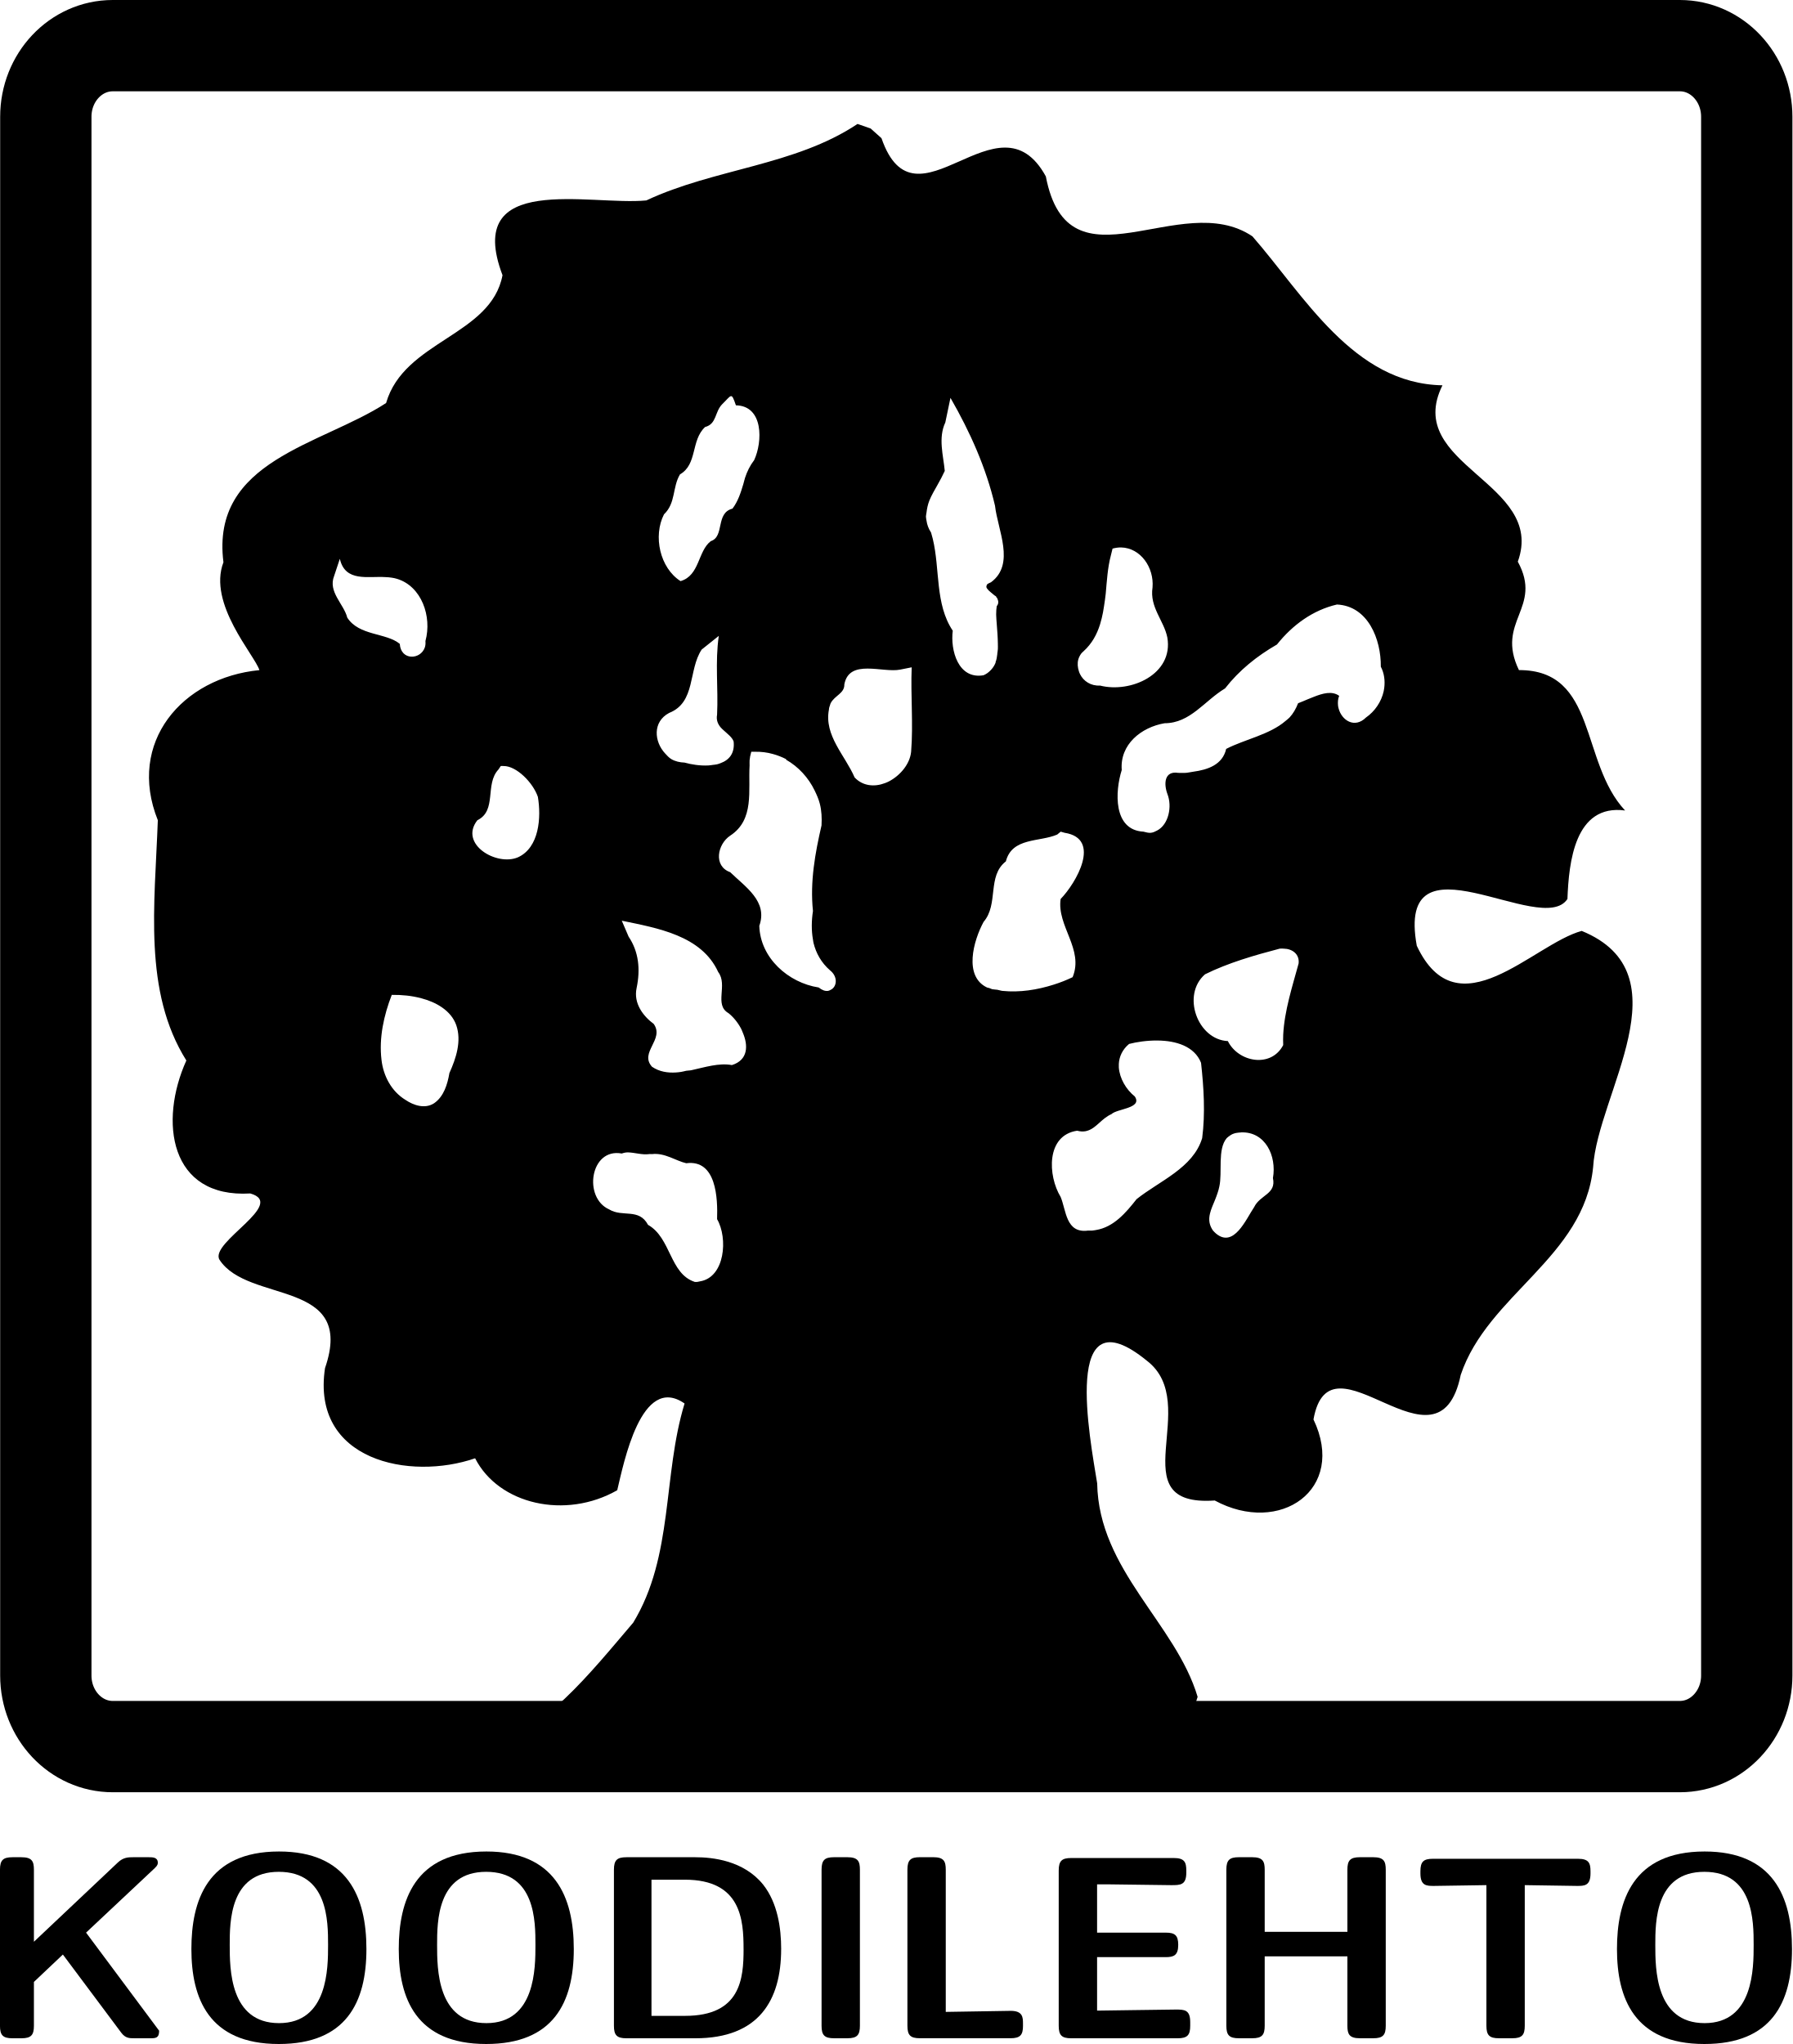
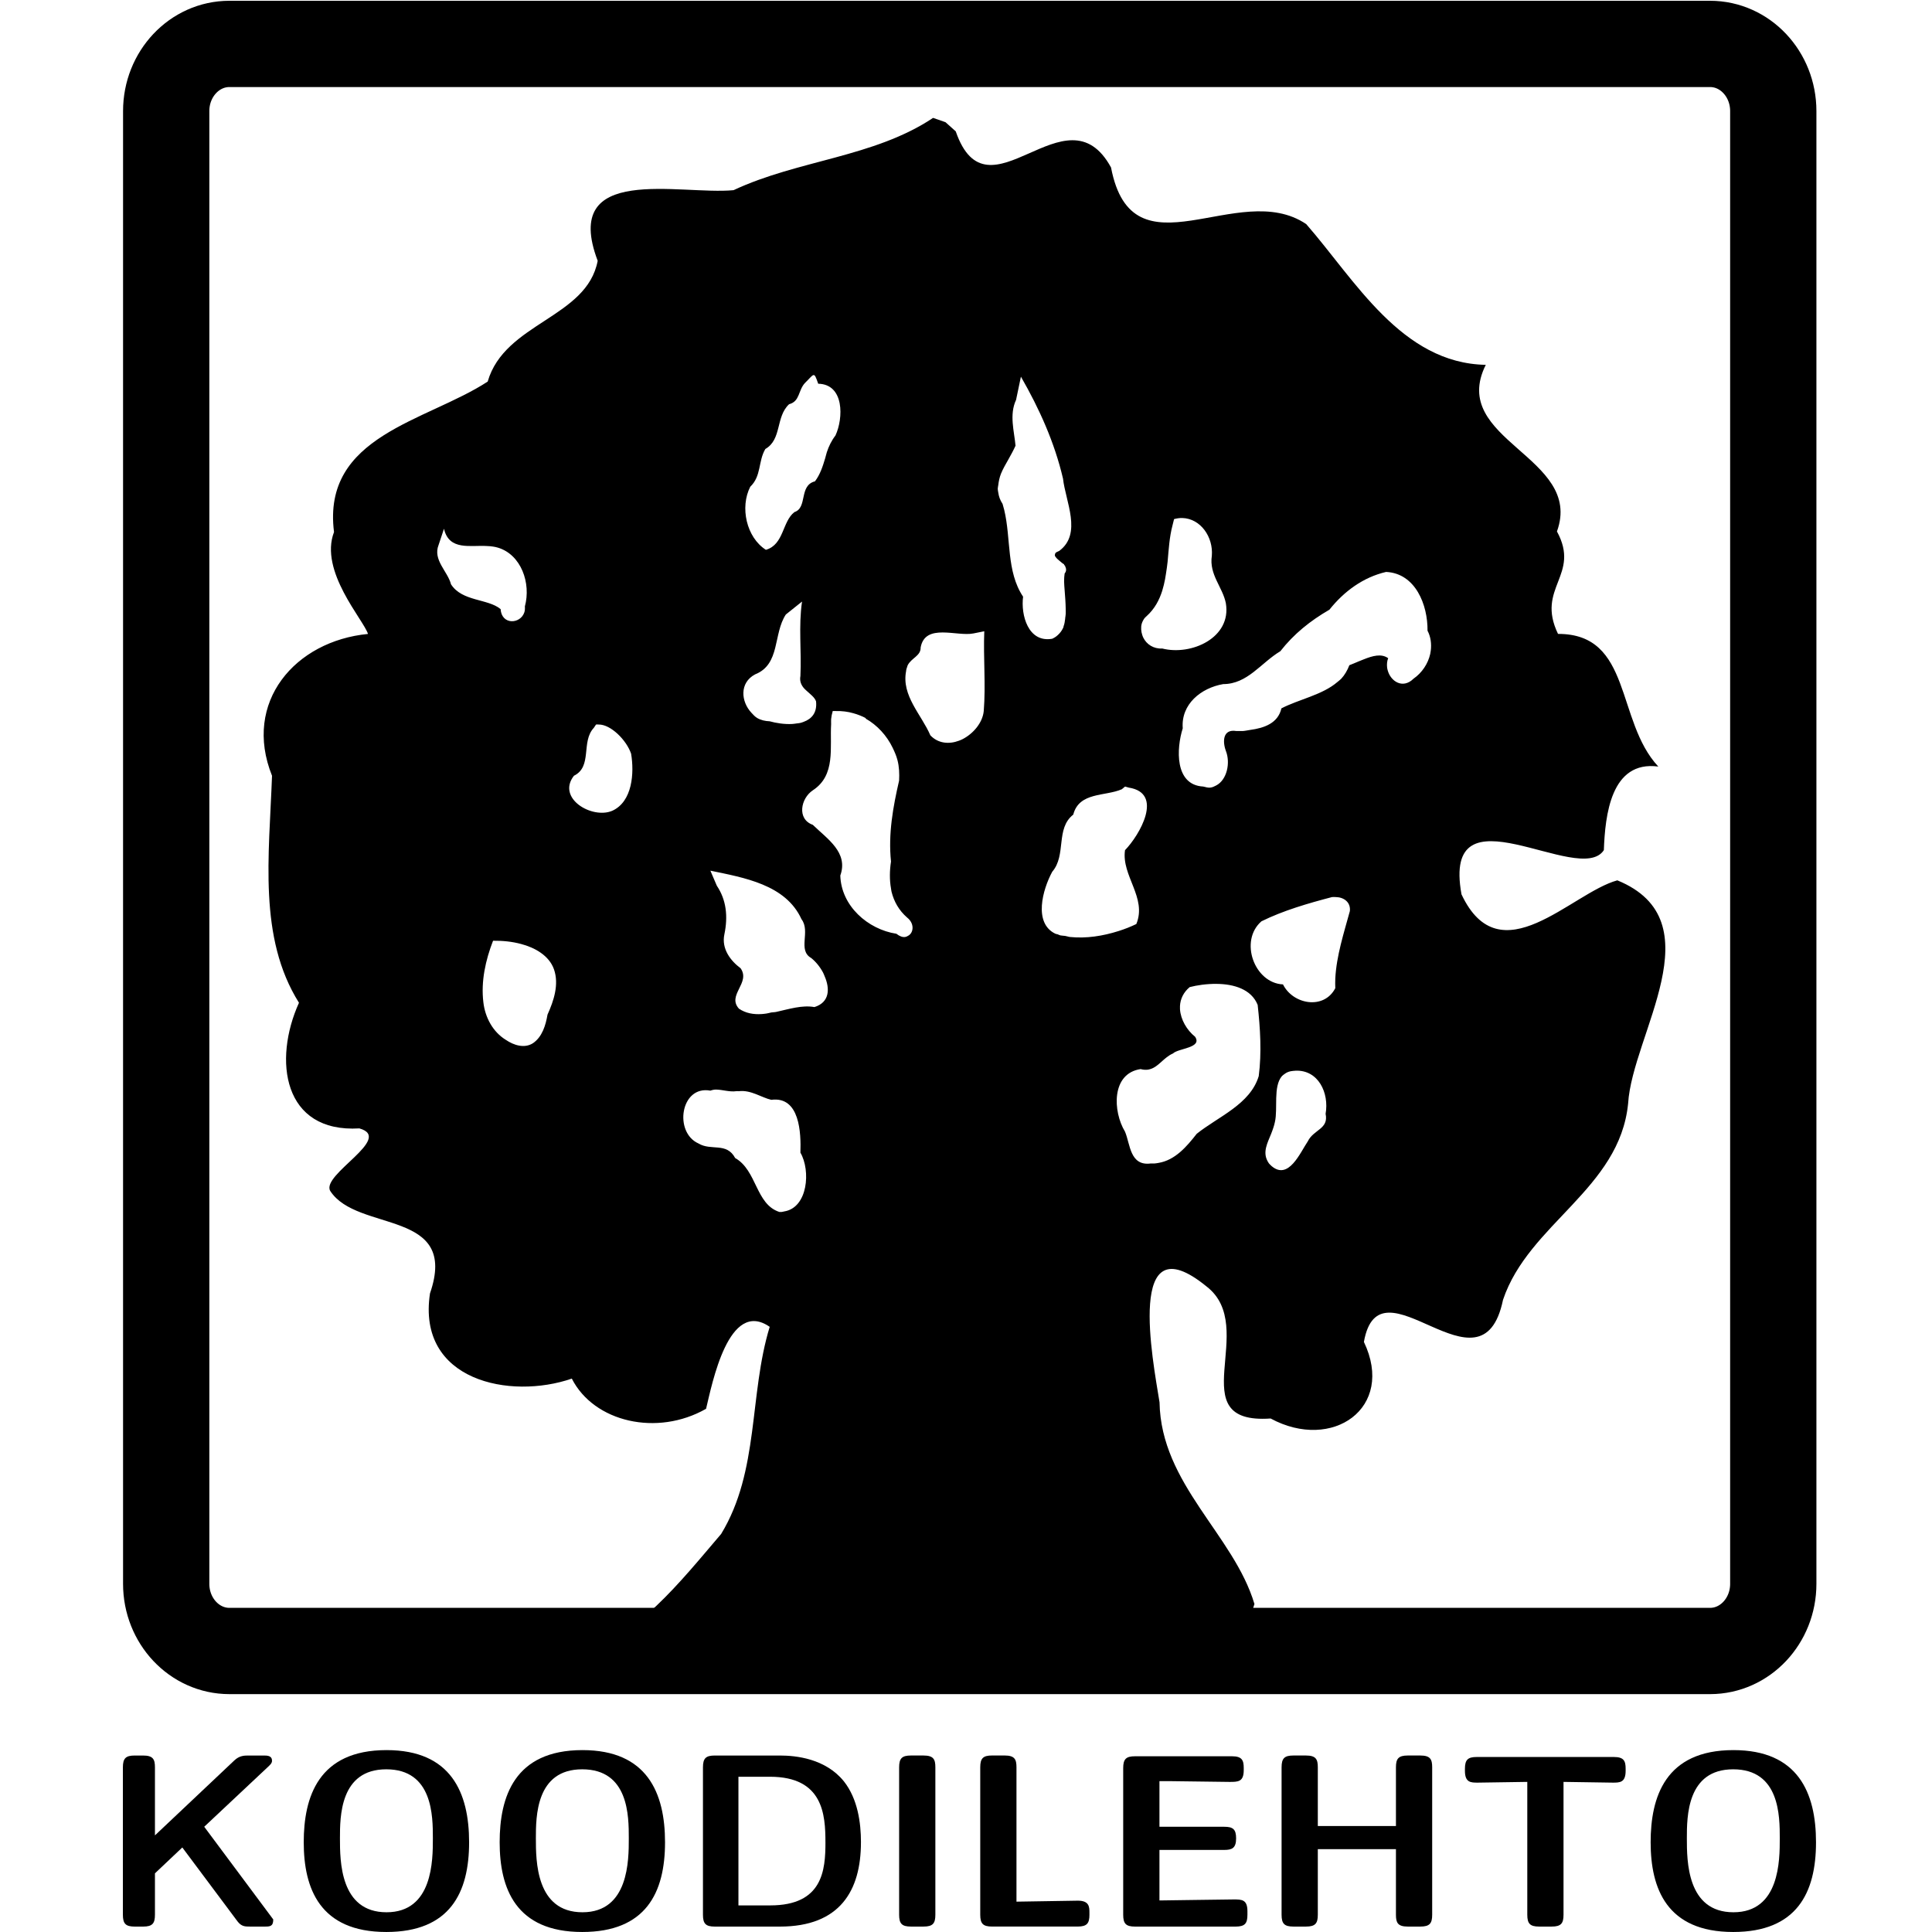
- <svg xmlns="http://www.w3.org/2000/svg" version="1.1" id="svg1901" height="111.923" width="98.147">
+ <svg xmlns="http://www.w3.org/2000/svg" version="1.1" id="svg1901" height="111.969" width="111.969">
  <defs id="defs1903" />
-   <g id="layer1" transform="translate(-30.98446,-11.96221)" />
-   <rect style="fill:none;stroke:#000000;stroke-width:5;stroke-miterlimit:4;stroke-opacity:1;stroke-dasharray:none" id="rect41144-2-5" width="93.138" height="93.138" x="2.509" y="2.5" ry="3.892" rx="3.663" />
-   <path style="fill:#000000;fill-opacity:1;stroke:none" d="m 46.953,6.788 c -3.432,2.289 -7.836,2.438 -11.562,4.187 -3.081,0.301 -10.03,-1.593 -7.875,4.094 -0.629,3.32 -5.389,3.58 -6.375,7 -3.557,2.317 -9.613,3.124 -8.906,8.719 -0.872,2.271 1.715,5.086 1.969,5.906 -4.222,0.408 -7.274,3.949 -5.562,8.219 -0.168,4.659 -0.808,9.378 1.562,13.156 -1.507,3.331 -0.931,7.546 3.5,7.281 2.024,0.569 -2.233,2.679 -1.688,3.625 1.57,2.432 7.479,1.022 5.781,5.938 -0.769,5.081 4.657,6.171 8.219,4.938 1.286,2.527 4.947,3.367 7.781,1.75 0.353,-1.458 1.311,-6.403 3.688,-4.75 -1.208,3.955 -0.592,8.345 -2.812,12 -2.309,2.705 -5.036,6.18 -7.938,6.625 3.384,2.349 7.75,-1.408 11.625,-0.156 4.923,0.682 9.898,0.227 14.812,0.844 4.053,-0.021 10.872,1.936 12.406,-3.25 -1.199,-4.017 -5.417,-6.94 -5.5,-11.688 -0.391,-2.45 -1.976,-10.546 2.719,-6.719 3.099,2.378 -1.57,8.023 3.719,7.656 3.574,1.933 7.236,-0.609 5.406,-4.438 0.906,-5.1 6.832,3.509 8.062,-2.438 1.479,-4.409 6.759,-6.427 7.25,-11.375 0.24,-4.016 5.111,-10.59 -0.625,-12.938 -2.664,0.725 -6.79,5.58 -9.031,0.812 -1.174,-6.459 6.846,-0.404 8.25,-2.562 0.075,-2.003 0.398,-5.212 3.156,-4.844 -2.476,-2.651 -1.509,-7.698 -5.812,-7.688 -1.3,-2.69 1.329,-3.387 -0.062,-5.938 1.572,-4.346 -6.31,-5.272 -4.125,-9.656 -4.884,-0.086 -7.585,-4.929 -10.406,-8.156 -3.938,-2.659 -10.07,3.204 -11.312,-3.281 -2.605,-4.77 -7.131,3.312 -9,-2.094 l -0.594,-0.531 -0.719,-0.25 z m -6.938,14.906 c 0.095,-0.023 0.148,0.117 0.281,0.5 1.519,0.029 1.465,2.002 1,3 -0.231,0.302 -0.388,0.626 -0.5,0.969 -0.037,0.114 -0.059,0.229 -0.094,0.344 -0.138,0.461 -0.29,0.946 -0.594,1.344 -0.942,0.24 -0.418,1.53 -1.188,1.781 -0.714,0.545 -0.602,1.884 -1.656,2.188 -1.132,-0.723 -1.513,-2.467 -0.906,-3.656 0.655,-0.626 0.452,-1.477 0.875,-2.188 0.966,-0.555 0.587,-1.86 1.375,-2.594 0.646,-0.169 0.518,-0.823 0.938,-1.25 0.245,-0.236 0.374,-0.414 0.469,-0.438 z m 12.031,0.094 c 1.068,1.855 1.952,3.822 2.438,5.906 0.144,1.319 1.123,3.196 -0.219,4.188 -0.111,0.053 -0.18,0.076 -0.219,0.125 -0.02,0.024 -0.026,0.07 -0.031,0.094 -0.007,0.026 -0.008,0.037 0,0.062 0.007,0.02 0.017,0.042 0.031,0.062 0.05,0.068 0.126,0.147 0.219,0.219 0.06,0.047 0.131,0.106 0.188,0.156 0.027,0.024 0.071,0.037 0.094,0.062 0.003,0.003 -0.004,0.027 0,0.031 0.021,0.024 0.047,0.038 0.062,0.062 0.003,0.004 -0.003,0.027 0,0.031 0.015,0.025 0.023,0.036 0.031,0.062 0.036,0.101 0.039,0.218 -0.062,0.344 -0.018,0.141 -0.034,0.278 -0.031,0.438 4e-5,0.003 -5e-5,0.028 0,0.031 0.003,0.162 0.018,0.327 0.031,0.5 0.028,0.356 0.058,0.737 0.062,1.094 10e-6,0.003 -3e-5,0.028 0,0.031 7.5e-4,0.087 0.005,0.165 0,0.25 -0.004,0.085 -0.021,0.169 -0.031,0.25 -3.2e-4,0.003 3.5e-4,0.028 0,0.031 -0.022,0.165 -0.037,0.293 -0.094,0.438 -0.002,0.003 10e-4,0.027 0,0.031 -0.028,0.07 -0.056,0.124 -0.094,0.188 -0.08,0.136 -0.209,0.273 -0.344,0.375 -0.066,0.05 -0.137,0.085 -0.219,0.125 -1.395,0.244 -1.826,-1.378 -1.688,-2.438 -0.979,-1.466 -0.69,-3.357 -1.094,-5.031 -0.027,-0.112 -0.06,-0.234 -0.094,-0.344 -0.148,-0.227 -0.218,-0.433 -0.25,-0.656 -0.01,-0.071 -0.03,-0.148 -0.031,-0.219 -6.8e-4,-0.07 0.023,-0.149 0.031,-0.219 0.025,-0.217 0.072,-0.445 0.156,-0.656 0.113,-0.283 0.285,-0.572 0.438,-0.844 0.153,-0.271 0.288,-0.521 0.406,-0.781 -0.076,-0.845 -0.372,-1.794 0.031,-2.656 l 0.281,-1.344 z m 9.344,8.188 c 1.071,0.027 1.808,1.104 1.719,2.188 -0.168,1.095 0.629,1.817 0.812,2.75 0.341,2.008 -2.009,3.053 -3.688,2.625 -0.501,0.029 -0.905,-0.242 -1.094,-0.625 -0.024,-0.048 -0.046,-0.105 -0.062,-0.156 -0.067,-0.203 -0.092,-0.441 -0.031,-0.656 0.015,-0.054 0.038,-0.104 0.062,-0.156 0.024,-0.052 0.06,-0.106 0.094,-0.156 0.034,-0.05 0.081,-0.078 0.125,-0.125 0.471,-0.426 0.735,-0.931 0.906,-1.469 0.034,-0.108 0.067,-0.233 0.094,-0.344 0.053,-0.221 0.093,-0.427 0.125,-0.656 0.032,-0.23 0.073,-0.454 0.094,-0.688 0.063,-0.702 0.104,-1.43 0.281,-2.094 l 0.031,-0.125 0.062,-0.25 c 0.165,-0.042 0.316,-0.066 0.469,-0.062 z m -42.781,0.625 c 0.296,1.293 1.551,0.935 2.5,1 0.111,7.7e-4 0.24,0.016 0.344,0.031 0.104,0.015 0.185,0.034 0.281,0.062 1.346,0.403 1.93,2.058 1.562,3.406 0.003,0.062 0.007,0.132 0,0.188 -0.007,0.056 -0.015,0.107 -0.031,0.156 -0.231,0.691 -1.316,0.74 -1.375,-0.188 -0.739,-0.615 -2.233,-0.432 -2.875,-1.438 -0.187,-0.746 -1.066,-1.41 -0.719,-2.281 l 0.312,-0.938 z m 54.594,2.5 c 1.712,0.079 2.424,1.914 2.406,3.406 0.189,0.355 0.237,0.772 0.188,1.156 -0.008,0.064 -0.017,0.124 -0.031,0.188 -0.126,0.571 -0.48,1.098 -0.969,1.438 -0.623,0.618 -1.334,0.153 -1.5,-0.5 -0.014,-0.054 -0.025,-0.1 -0.031,-0.156 -0.017,-0.17 -0.008,-0.358 0.062,-0.531 -0.389,-0.285 -0.905,-0.138 -1.406,0.062 -0.1,0.04 -0.216,0.082 -0.312,0.125 -0.192,0.086 -0.372,0.154 -0.531,0.219 -0.116,0.299 -0.271,0.569 -0.469,0.781 -0.066,0.071 -0.146,0.124 -0.219,0.188 -0.876,0.757 -2.235,1.005 -3.25,1.531 -0.196,0.863 -0.998,1.141 -1.812,1.25 -0.136,0.018 -0.274,0.053 -0.406,0.062 -0.132,0.009 -0.283,-0.004 -0.406,0 -0.762,-0.121 -0.801,0.59 -0.594,1.156 0.272,0.689 0.065,1.674 -0.562,2 -0.105,0.054 -0.214,0.113 -0.344,0.125 -0.129,0.013 -0.252,-0.024 -0.406,-0.062 -1.668,-0.087 -1.558,-2.209 -1.188,-3.375 -0.111,-1.401 1.065,-2.341 2.344,-2.562 1.409,-5.2e-4 2.181,-1.227 3.312,-1.906 0.784,-1.002 1.735,-1.765 2.844,-2.406 0.853,-1.071 1.964,-1.881 3.281,-2.188 z m -33.844,1.719 c -0.211,1.438 -0.024,2.855 -0.094,4.312 -0.055,0.288 0.041,0.509 0.188,0.688 0.049,0.059 0.099,0.103 0.156,0.156 0.229,0.213 0.482,0.392 0.562,0.625 0.071,0.656 -0.251,1.019 -0.719,1.188 -0.067,0.024 -0.115,0.046 -0.188,0.062 -0.072,0.017 -0.143,0.021 -0.219,0.031 -0.076,0.01 -0.172,0.027 -0.25,0.031 -0.468,0.026 -0.946,-0.054 -1.312,-0.156 -0.254,-0.008 -0.512,-0.066 -0.719,-0.188 -0.138,-0.081 -0.235,-0.196 -0.344,-0.312 -0.596,-0.64 -0.703,-1.728 0.219,-2.219 1.473,-0.582 1.037,-2.341 1.781,-3.469 l 0.938,-0.75 z m 10.562,1.719 c -0.061,1.54 0.092,3.094 -0.031,4.625 -0.065,0.668 -0.593,1.299 -1.219,1.625 -0.078,0.041 -0.138,0.063 -0.219,0.094 -0.567,0.215 -1.206,0.166 -1.656,-0.312 -0.518,-1.205 -1.682,-2.299 -1.406,-3.719 0.003,-0.096 0.037,-0.175 0.062,-0.25 0.013,-0.037 0.014,-0.061 0.031,-0.094 0.222,-0.43 0.764,-0.537 0.75,-1.031 0.266,-1.428 2.103,-0.615 3.062,-0.812 l 0.625,-0.125 z m -8.781,4.625 c 0.07,-0.006 0.119,0.002 0.188,0 0.344,-0.008 0.687,0.034 1,0.125 0.125,0.036 0.256,0.075 0.375,0.125 0.119,0.05 0.232,0.093 0.344,0.156 0.003,0.002 -0.004,0.029 0,0.031 0.669,0.38 1.222,0.982 1.562,1.688 0.114,0.236 0.215,0.463 0.281,0.719 0.1,0.383 0.116,0.785 0.094,1.188 -0.35,1.52 -0.637,3.084 -0.469,4.688 -0.08,0.52 -0.09,1.066 0,1.562 0.013,0.071 0.014,0.118 0.031,0.188 0.138,0.558 0.422,1.08 0.906,1.5 0.42,0.332 0.379,0.841 0.094,1.031 -0.057,0.038 -0.145,0.085 -0.219,0.094 -0.148,0.017 -0.307,-0.038 -0.5,-0.188 -1.66,-0.256 -3.2,-1.615 -3.25,-3.375 0.479,-1.343 -0.755,-2.12 -1.594,-2.938 -0.936,-0.334 -0.699,-1.535 0,-2 1.338,-0.874 0.982,-2.47 1.062,-3.844 0.005,-0.092 -0.01,-0.192 0,-0.281 l 0.031,-0.219 0.062,-0.25 z m -13.719,0.781 c 0.044,-0.009 0.11,4e-4 0.156,0 0.698,-0.007 1.605,0.9 1.875,1.688 0.19,1.115 0.082,2.782 -1.094,3.312 -1.171,0.498 -3.238,-0.727 -2.219,-2.031 1.089,-0.534 0.394,-1.972 1.156,-2.781 l 0.125,-0.188 z m 30.656,3.594 0.219,0.062 c 2.047,0.321 0.622,2.761 -0.219,3.625 -0.217,1.482 1.286,2.749 0.656,4.281 -0.17,0.081 -0.324,0.149 -0.5,0.219 -0.176,0.07 -0.35,0.13 -0.531,0.188 -0.908,0.289 -1.87,0.44 -2.812,0.344 -0.094,-0.009 -0.188,-0.048 -0.281,-0.062 -0.094,-0.014 -0.188,-0.012 -0.281,-0.031 -0.052,-0.014 -0.109,-0.045 -0.156,-0.062 -0.047,-0.018 -0.082,-0.011 -0.125,-0.031 -1.294,-0.614 -0.744,-2.569 -0.188,-3.594 0.835,-0.969 0.179,-2.503 1.219,-3.312 0.339,-1.323 1.852,-1.05 2.812,-1.469 l 0.188,-0.156 z m -24.031,4.875 c 1.94,0.405 4.365,0.802 5.281,2.812 0.542,0.712 -0.241,1.792 0.562,2.25 0.257,0.204 0.504,0.5 0.688,0.844 0.037,0.069 0.063,0.148 0.094,0.219 0.307,0.709 0.296,1.505 -0.594,1.781 -0.709,-0.129 -1.466,0.115 -2.219,0.281 -0.094,0.021 -0.188,0.014 -0.281,0.031 -0.093,0.018 -0.189,0.05 -0.281,0.062 -0.092,0.013 -0.19,0.026 -0.281,0.031 -0.456,0.029 -0.911,-0.04 -1.312,-0.312 -0.713,-0.788 0.694,-1.494 0.094,-2.344 -0.572,-0.426 -1.12,-1.12 -0.938,-1.969 0.215,-1.031 0.115,-1.989 -0.438,-2.812 l -0.375,-0.875 z m 36.031,1.531 c 0.065,-0.011 0.153,-9e-4 0.219,0 0.457,0.006 0.87,0.294 0.812,0.812 -0.35,1.281 -0.777,2.592 -0.844,3.906 -0.009,0.188 -0.006,0.374 0,0.562 -0.658,1.269 -2.453,0.947 -3.031,-0.219 -1.658,-0.074 -2.552,-2.524 -1.25,-3.656 1.265,-0.627 2.713,-1.044 4.094,-1.406 z m -48.625,2.531 c 0.555,-0.006 1.089,0.044 1.625,0.188 0.785,0.205 1.623,0.663 1.906,1.469 0.303,0.873 -0.011,1.818 -0.375,2.625 -0.105,0.613 -0.304,1.288 -0.844,1.656 -0.497,0.32 -1.12,0.113 -1.562,-0.188 -0.765,-0.464 -1.212,-1.312 -1.312,-2.188 -0.146,-1.21 0.126,-2.438 0.562,-3.562 z m 41.938,2.5 c 0.979,0.008 2.01,0.301 2.375,1.219 0.149,1.341 0.239,2.77 0.062,4.125 -0.495,1.639 -2.345,2.344 -3.594,3.344 -0.572,0.73 -1.246,1.529 -2.219,1.688 -0.07,0.011 -0.146,0.027 -0.219,0.031 -0.072,0.004 -0.143,0.003 -0.219,0 -1.222,0.164 -1.19,-1.113 -1.5,-1.844 -0.706,-1.161 -0.806,-3.372 0.906,-3.625 0.163,0.045 0.308,0.05 0.438,0.031 0.043,-0.006 0.085,-0.019 0.125,-0.031 0.482,-0.141 0.783,-0.678 1.312,-0.906 0.311,-0.306 1.717,-0.314 1.281,-0.969 -0.48,-0.384 -0.834,-0.994 -0.875,-1.594 -0.004,-0.067 -0.003,-0.121 0,-0.188 0.02,-0.397 0.197,-0.792 0.562,-1.094 0.414,-0.108 0.975,-0.193 1.562,-0.188 z m 4.562,5.031 c 1.326,-0.059 1.965,1.284 1.75,2.5 0.19,0.887 -0.697,0.905 -1.031,1.594 -0.439,0.646 -1.11,2.27 -2.094,1.438 -0.05,-0.053 -0.119,-0.104 -0.156,-0.156 -0.038,-0.053 -0.067,-0.104 -0.094,-0.156 -0.267,-0.523 -3.5e-4,-1.021 0.219,-1.562 0.044,-0.108 0.088,-0.233 0.125,-0.344 0.037,-0.111 0.072,-0.229 0.094,-0.344 0.177,-0.767 -0.112,-2.052 0.406,-2.656 0.04,-0.046 0.106,-0.087 0.156,-0.125 0.099,-0.075 0.198,-0.123 0.344,-0.156 0.095,-0.017 0.193,-0.027 0.281,-0.031 z m -33.562,1.094 c 0.37,0.009 0.776,0.148 1.156,0.094 0.047,-0.011 0.11,0.006 0.156,0 0.695,-0.085 1.316,0.374 1.875,0.5 1.657,-0.218 1.727,1.93 1.688,3.062 0.606,1.04 0.432,3.189 -0.938,3.406 -0.046,0.008 -0.108,0.028 -0.156,0.031 -0.048,0.003 -0.074,0.002 -0.125,0 -1.382,-0.446 -1.297,-2.411 -2.562,-3.125 -0.498,-0.934 -1.392,-0.399 -2.125,-0.844 -1.443,-0.639 -1.043,-3.386 0.688,-3.062 0.109,-0.038 0.221,-0.065 0.344,-0.062 z" id="path6641-8" />
-   <g style="font-size:14.284px;font-style:normal;font-variant:normal;font-weight:bold;font-stretch:normal;text-align:start;line-height:125%;letter-spacing:0px;word-spacing:0px;writing-mode:lr-tb;text-anchor:start;fill:#000000;fill-opacity:1;stroke:none;font-family:LMSans10;-inkscape-font-specification:LMSans10 Bold" id="text6541-9-7">
-     <path d="m 8.713,111.195 -4,-5.371 3.757,-3.528 c 0.171,-0.157 0.171,-0.243 0.171,-0.3 0,-0.3 -0.286,-0.3 -0.486,-0.3 l -0.871,0 c -0.243,0 -0.529,0 -0.828,0.286 l -4.599,4.342 0,-3.942 c 0,-0.457 -0.1,-0.686 -0.686,-0.686 l -0.486,0 c -0.514,0 -0.686,0.157 -0.686,0.686 l 0,8.542 c 0,0.514 0.157,0.686 0.686,0.686 l 0.486,0 c 0.543,0 0.686,-0.186 0.686,-0.686 l 0,-2.4 1.586,-1.5 3.2,4.285 c 0.229,0.3 0.443,0.3 0.714,0.3 l 0.857,0 c 0.3,0 0.5,0 0.5,-0.414" style="" id="path2987" />
-     <path d="m 20.064,106.724 c 0,-2.871 -1.043,-5.342 -4.785,-5.342 -3.957,0 -4.799,2.728 -4.799,5.342 0,2.671 0.928,5.199 4.785,5.199 3.685,0 4.799,-2.271 4.799,-5.199 m -2.1,-0.229 c 0,1.271 -3e-6,4.285 -2.685,4.285 -2.7,0 -2.7,-2.985 -2.7,-4.285 0,-1.257 2e-6,-4 2.685,-4 2.7,0 2.7,2.714 2.7,4" style="" id="path2989" />
-     <path d="m 31.419,106.724 c 0,-2.871 -1.043,-5.342 -4.785,-5.342 -3.957,0 -4.799,2.728 -4.799,5.342 0,2.671 0.928,5.199 4.785,5.199 3.685,0 4.799,-2.271 4.799,-5.199 m -2.1,-0.229 c 0,1.271 -2e-6,4.285 -2.685,4.285 -2.7,0 -2.7,-2.985 -2.7,-4.285 0,-1.257 2e-6,-4 2.685,-4 2.7,0 2.7,2.714 2.7,4" style="" id="path2991" />
-     <path d="m 42.774,106.724 c 0,-1.128 -0.186,-2.514 -0.986,-3.528 -1.071,-1.328 -2.785,-1.5 -3.714,-1.5 l -3.771,0 c -0.514,0 -0.686,0.157 -0.686,0.686 l 0,8.542 c 0,0.514 0.157,0.686 0.686,0.686 l 3.771,0 c 3.485,0 4.699,-2.085 4.699,-4.885 m -2.057,0 c 0,1.614 -0.157,3.657 -3.2,3.657 l -1.843,0 0,-7.456 1.828,0 c 3.085,0 3.214,2.2 3.214,3.8" style="" id="path2993" />
-     <path d="m 47.086,110.923 0,-8.542 c 0,-0.457 -0.1,-0.686 -0.686,-0.686 l -0.728,0 c -0.514,0 -0.686,0.157 -0.686,0.686 l 0,8.542 c 0,0.514 0.157,0.686 0.686,0.686 l 0.728,0 c 0.543,0 0.686,-0.186 0.686,-0.686" style="" id="path2995" />
-     <path d="m 56.015,110.923 0,-0.129 c 0,-0.329 -0.014,-0.686 -0.671,-0.686 l -3.557,0.057 0,-7.785 c 0,-0.457 -0.1,-0.686 -0.686,-0.686 l -0.728,0 c -0.514,0 -0.686,0.157 -0.686,0.686 l 0,8.542 c 0,0.514 0.157,0.686 0.686,0.686 l 4.957,0 c 0.543,0 0.686,-0.186 0.686,-0.686" style="" id="path2997" />
-     <path d="m 65.172,110.923 0,-0.2 c 0,-0.686 -0.329,-0.686 -0.8,-0.686 l -2.214,0.029 -2.085,0.029 0,-2.928 3.757,0 c 0.443,0 0.686,-0.1 0.686,-0.671 0,-0.529 -0.186,-0.671 -0.686,-0.671 l -3.757,0 0,-2.643 0.7,0 3.357,0.043 c 0.5,0 0.828,0 0.828,-0.686 l 0,-0.114 c 0,-0.457 -0.1,-0.686 -0.686,-0.686 l -5.614,0 c -0.514,0 -0.686,0.157 -0.686,0.686 l 0,8.499 c 0,0.514 0.157,0.686 0.686,0.686 l 5.828,0 c 0.543,0 0.686,-0.186 0.686,-0.686" style="" id="path2999" />
-     <path d="m 75.879,110.923 0,-8.542 c 0,-0.457 -0.1,-0.686 -0.686,-0.686 l -0.728,0 c -0.543,0 -0.686,0.186 -0.686,0.686 l 0,3.4 -4.528,0 0,-3.4 c 0,-0.457 -0.1,-0.686 -0.686,-0.686 l -0.728,0 c -0.514,0 -0.686,0.157 -0.686,0.686 l 0,8.542 c 0,0.514 0.157,0.686 0.686,0.686 l 0.728,0 c 0.543,0 0.686,-0.186 0.686,-0.686 l 0,-3.8 4.528,0 0,3.8 c 0,0.457 0.1,0.686 0.686,0.686 l 0.728,0 c 0.543,0 0.686,-0.186 0.686,-0.686" style="" id="path3001" />
-     <path d="m 87.091,102.581 0,-0.114 c 0,-0.457 -0.1,-0.686 -0.686,-0.686 l -7.942,0 c -0.514,0 -0.686,0.157 -0.686,0.686 l 0,0.114 c 0,0.686 0.343,0.686 0.743,0.686 l 2.871,-0.043 0,7.699 c 0,0.514 0.157,0.686 0.686,0.686 l 0.728,0 c 0.543,0 0.686,-0.186 0.686,-0.686 l 0,-7.699 2.857,0.043 c 0.4,0 0.743,0 0.743,-0.686" style="" id="path3003" />
-     <path d="m 98.124,106.724 c 0,-2.871 -1.043,-5.342 -4.785,-5.342 -3.957,0 -4.799,2.728 -4.799,5.342 0,2.671 0.928,5.199 4.785,5.199 3.685,0 4.799,-2.271 4.799,-5.199 m -2.1,-0.229 c 0,1.271 -3e-6,4.285 -2.685,4.285 -2.7,0 -2.7,-2.985 -2.7,-4.285 0,-1.257 3e-6,-4 2.685,-4 2.7,0 2.7,2.714 2.7,4" style="" id="path3005" />
+   <g id="layer1" transform="translate(-30.98446,-11.91683)" />
+   <rect style="fill:none;stroke:#000000;stroke-width:5;stroke-miterlimit:4;stroke-opacity:1;stroke-dasharray:none" id="rect41144-2-5" width="93.138" height="93.138" x="9.632" y="2.545" ry="3.892" rx="3.663" />
+   <path style="fill:#000000;fill-opacity:1;stroke:none" d="m 54.076,6.833 c -3.432,2.289 -7.836,2.438 -11.562,4.188 -3.081,0.301 -10.03,-1.593 -7.875,4.094 -0.629,3.32 -5.389,3.58 -6.375,7 -3.557,2.317 -9.613,3.124 -8.906,8.719 -0.872,2.271 1.715,5.086 1.969,5.906 -4.222,0.408 -7.274,3.949 -5.562,8.219 -0.168,4.659 -0.808,9.378 1.562,13.156 -1.507,3.331 -0.931,7.546 3.5,7.281 2.024,0.569 -2.233,2.679 -1.688,3.625 1.57,2.432 7.479,1.022 5.781,5.938 -0.769,5.081 4.657,6.171 8.219,4.938 1.286,2.527 4.947,3.367 7.781,1.75 0.353,-1.458 1.311,-6.403 3.688,-4.75 -1.208,3.955 -0.592,8.345 -2.812,12 -2.309,2.705 -5.036,6.18 -7.938,6.625 3.384,2.349 7.75,-1.408 11.625,-0.156 4.923,0.682 9.898,0.227 14.812,0.844 4.053,-0.021 10.872,1.936 12.406,-3.25 -1.199,-4.017 -5.417,-6.94 -5.5,-11.688 -0.391,-2.45 -1.976,-10.546 2.719,-6.719 3.099,2.378 -1.57,8.023 3.719,7.656 3.574,1.933 7.236,-0.609 5.406,-4.438 0.906,-5.1 6.832,3.509 8.062,-2.438 1.479,-4.409 6.759,-6.427 7.25,-11.375 0.24,-4.016 5.111,-10.59 -0.625,-12.938 -2.664,0.725 -6.79,5.58 -9.031,0.812 -1.174,-6.459 6.846,-0.404 8.25,-2.562 0.075,-2.003 0.398,-5.212 3.156,-4.844 -2.476,-2.651 -1.509,-7.698 -5.812,-7.688 -1.3,-2.69 1.329,-3.387 -0.062,-5.938 1.572,-4.346 -6.31,-5.272 -4.125,-9.656 -4.884,-0.086 -7.585,-4.929 -10.406,-8.156 -3.938,-2.659 -10.07,3.204 -11.312,-3.281 -2.605,-4.77 -7.131,3.312 -9,-2.094 l -0.594,-0.531 -0.719,-0.25 z m -6.938,14.906 c 0.095,-0.023 0.148,0.117 0.281,0.5 1.519,0.029 1.465,2.002 1,3 -0.231,0.302 -0.388,0.626 -0.5,0.969 -0.037,0.114 -0.059,0.229 -0.094,0.344 -0.138,0.461 -0.29,0.946 -0.594,1.344 -0.942,0.24 -0.418,1.53 -1.188,1.781 -0.714,0.545 -0.602,1.884 -1.656,2.188 -1.132,-0.723 -1.513,-2.467 -0.906,-3.656 0.655,-0.626 0.452,-1.477 0.875,-2.188 0.966,-0.555 0.587,-1.86 1.375,-2.594 0.646,-0.169 0.518,-0.823 0.938,-1.25 0.245,-0.236 0.374,-0.414 0.469,-0.438 z m 12.031,0.094 c 1.068,1.855 1.952,3.822 2.438,5.906 0.144,1.319 1.123,3.196 -0.219,4.188 -0.111,0.053 -0.18,0.076 -0.219,0.125 -0.02,0.024 -0.026,0.07 -0.031,0.094 -0.007,0.026 -0.008,0.037 0,0.062 0.007,0.02 0.017,0.042 0.031,0.062 0.05,0.068 0.126,0.147 0.219,0.219 0.06,0.047 0.131,0.106 0.188,0.156 0.027,0.024 0.071,0.037 0.094,0.062 0.003,0.003 -0.004,0.027 0,0.031 0.021,0.024 0.047,0.038 0.062,0.062 0.003,0.004 -0.003,0.027 0,0.031 0.015,0.025 0.023,0.036 0.031,0.062 0.036,0.101 0.039,0.218 -0.062,0.344 -0.018,0.141 -0.034,0.278 -0.031,0.438 4e-5,0.003 -5e-5,0.028 0,0.031 0.003,0.162 0.018,0.327 0.031,0.5 0.028,0.356 0.058,0.737 0.062,1.094 1e-5,0.003 -3e-5,0.028 0,0.031 7.5e-4,0.087 0.005,0.165 0,0.25 -0.004,0.085 -0.021,0.169 -0.031,0.25 -3.2e-4,0.003 3.5e-4,0.028 0,0.031 -0.022,0.165 -0.037,0.293 -0.094,0.438 -0.002,0.003 10e-4,0.027 0,0.031 -0.028,0.07 -0.056,0.124 -0.094,0.188 -0.08,0.136 -0.209,0.273 -0.344,0.375 -0.066,0.05 -0.137,0.085 -0.219,0.125 -1.395,0.244 -1.826,-1.378 -1.688,-2.438 -0.979,-1.466 -0.69,-3.357 -1.094,-5.031 -0.027,-0.112 -0.06,-0.234 -0.094,-0.344 -0.148,-0.227 -0.218,-0.433 -0.25,-0.656 -0.01,-0.071 -0.03,-0.148 -0.031,-0.219 -6.8e-4,-0.07 0.023,-0.149 0.031,-0.219 0.025,-0.217 0.072,-0.445 0.156,-0.656 0.113,-0.283 0.285,-0.572 0.438,-0.844 0.153,-0.271 0.288,-0.521 0.406,-0.781 -0.076,-0.845 -0.372,-1.794 0.031,-2.656 l 0.281,-1.344 z m 9.344,8.188 c 1.071,0.027 1.808,1.104 1.719,2.188 -0.168,1.095 0.629,1.817 0.812,2.75 0.341,2.008 -2.009,3.053 -3.688,2.625 -0.501,0.029 -0.905,-0.242 -1.094,-0.625 -0.024,-0.048 -0.046,-0.105 -0.062,-0.156 -0.067,-0.203 -0.092,-0.441 -0.031,-0.656 0.015,-0.054 0.038,-0.104 0.062,-0.156 0.024,-0.052 0.06,-0.106 0.094,-0.156 0.034,-0.05 0.081,-0.078 0.125,-0.125 0.471,-0.426 0.735,-0.931 0.906,-1.469 0.034,-0.108 0.067,-0.233 0.094,-0.344 0.053,-0.221 0.093,-0.427 0.125,-0.656 0.032,-0.23 0.073,-0.454 0.094,-0.688 0.063,-0.702 0.104,-1.43 0.281,-2.094 l 0.031,-0.125 0.062,-0.25 c 0.165,-0.042 0.316,-0.066 0.469,-0.062 z m -42.781,0.625 c 0.296,1.293 1.551,0.935 2.5,1 0.111,7.7e-4 0.24,0.016 0.344,0.031 0.104,0.015 0.185,0.034 0.281,0.062 1.346,0.403 1.93,2.058 1.562,3.406 0.003,0.062 0.007,0.132 0,0.188 -0.007,0.056 -0.015,0.107 -0.031,0.156 -0.231,0.691 -1.316,0.74 -1.375,-0.188 -0.739,-0.615 -2.233,-0.432 -2.875,-1.438 -0.187,-0.746 -1.066,-1.41 -0.719,-2.281 l 0.312,-0.938 z m 54.594,2.5 c 1.712,0.079 2.424,1.914 2.406,3.406 0.189,0.355 0.237,0.772 0.188,1.156 -0.008,0.064 -0.017,0.124 -0.031,0.188 -0.126,0.571 -0.48,1.098 -0.969,1.438 -0.623,0.618 -1.334,0.153 -1.5,-0.5 -0.014,-0.054 -0.025,-0.1 -0.031,-0.156 -0.017,-0.17 -0.008,-0.358 0.062,-0.531 -0.389,-0.285 -0.905,-0.138 -1.406,0.062 -0.1,0.04 -0.216,0.082 -0.312,0.125 -0.192,0.086 -0.372,0.154 -0.531,0.219 -0.116,0.299 -0.271,0.569 -0.469,0.781 -0.066,0.071 -0.146,0.124 -0.219,0.188 -0.876,0.757 -2.235,1.005 -3.25,1.531 -0.196,0.863 -0.998,1.141 -1.812,1.25 -0.136,0.018 -0.274,0.053 -0.406,0.062 -0.132,0.009 -0.283,-0.004 -0.406,0 -0.762,-0.121 -0.801,0.59 -0.594,1.156 0.272,0.689 0.065,1.674 -0.562,2 -0.105,0.054 -0.214,0.113 -0.344,0.125 -0.129,0.013 -0.252,-0.024 -0.406,-0.062 -1.668,-0.087 -1.558,-2.209 -1.188,-3.375 -0.111,-1.401 1.065,-2.341 2.344,-2.562 1.409,-5.2e-4 2.181,-1.227 3.312,-1.906 0.784,-1.002 1.735,-1.765 2.844,-2.406 0.853,-1.071 1.964,-1.881 3.281,-2.188 z m -33.844,1.719 c -0.211,1.438 -0.024,2.855 -0.094,4.312 -0.055,0.288 0.041,0.509 0.188,0.688 0.049,0.059 0.099,0.103 0.156,0.156 0.229,0.213 0.482,0.392 0.562,0.625 0.071,0.656 -0.251,1.019 -0.719,1.188 -0.067,0.024 -0.115,0.046 -0.188,0.062 -0.072,0.017 -0.143,0.021 -0.219,0.031 -0.076,0.01 -0.172,0.027 -0.25,0.031 -0.468,0.026 -0.946,-0.054 -1.312,-0.156 -0.254,-0.008 -0.512,-0.066 -0.719,-0.188 -0.138,-0.081 -0.235,-0.196 -0.344,-0.312 -0.596,-0.64 -0.703,-1.728 0.219,-2.219 1.473,-0.582 1.037,-2.341 1.781,-3.469 l 0.938,-0.75 z m 10.562,1.719 c -0.061,1.54 0.092,3.094 -0.031,4.625 -0.065,0.668 -0.593,1.299 -1.219,1.625 -0.078,0.041 -0.138,0.063 -0.219,0.094 -0.567,0.215 -1.206,0.166 -1.656,-0.312 -0.518,-1.205 -1.682,-2.299 -1.406,-3.719 0.003,-0.096 0.037,-0.175 0.062,-0.25 0.013,-0.037 0.014,-0.061 0.031,-0.094 0.222,-0.43 0.764,-0.537 0.75,-1.031 0.266,-1.428 2.103,-0.615 3.062,-0.812 l 0.625,-0.125 z m -8.781,4.625 c 0.07,-0.006 0.119,0.002 0.188,0 0.344,-0.008 0.687,0.034 1,0.125 0.125,0.036 0.256,0.075 0.375,0.125 0.119,0.05 0.232,0.093 0.344,0.156 0.003,0.002 -0.004,0.029 0,0.031 0.669,0.38 1.222,0.982 1.562,1.688 0.114,0.236 0.215,0.463 0.281,0.719 0.1,0.383 0.116,0.785 0.094,1.188 -0.35,1.52 -0.637,3.084 -0.469,4.688 -0.08,0.52 -0.09,1.066 0,1.562 0.013,0.071 0.014,0.118 0.031,0.188 0.138,0.558 0.422,1.08 0.906,1.5 0.42,0.332 0.379,0.841 0.094,1.031 -0.057,0.038 -0.145,0.085 -0.219,0.094 -0.148,0.017 -0.307,-0.038 -0.5,-0.188 -1.66,-0.256 -3.2,-1.615 -3.25,-3.375 0.479,-1.343 -0.755,-2.12 -1.594,-2.938 -0.936,-0.334 -0.699,-1.535 0,-2 1.338,-0.874 0.982,-2.47 1.062,-3.844 0.005,-0.092 -0.01,-0.192 0,-0.281 l 0.031,-0.219 0.062,-0.25 z m -13.719,0.781 c 0.044,-0.009 0.11,4e-4 0.156,0 0.698,-0.007 1.605,0.9 1.875,1.688 0.19,1.115 0.082,2.782 -1.094,3.312 -1.171,0.498 -3.238,-0.727 -2.219,-2.031 1.089,-0.534 0.394,-1.972 1.156,-2.781 l 0.125,-0.188 z m 30.656,3.594 0.219,0.062 c 2.047,0.321 0.622,2.761 -0.219,3.625 -0.217,1.482 1.286,2.749 0.656,4.281 -0.17,0.081 -0.324,0.149 -0.5,0.219 -0.176,0.07 -0.35,0.13 -0.531,0.188 -0.908,0.289 -1.87,0.44 -2.812,0.344 -0.094,-0.009 -0.188,-0.048 -0.281,-0.062 -0.094,-0.014 -0.188,-0.012 -0.281,-0.031 -0.052,-0.014 -0.109,-0.045 -0.156,-0.062 -0.047,-0.018 -0.082,-0.011 -0.125,-0.031 -1.294,-0.614 -0.744,-2.569 -0.188,-3.594 0.835,-0.969 0.179,-2.503 1.219,-3.312 0.339,-1.323 1.852,-1.05 2.812,-1.469 l 0.188,-0.156 z m -24.031,4.875 c 1.94,0.405 4.365,0.802 5.281,2.812 0.542,0.712 -0.241,1.792 0.562,2.25 0.257,0.204 0.504,0.5 0.688,0.844 0.037,0.069 0.063,0.148 0.094,0.219 0.307,0.709 0.296,1.505 -0.594,1.781 -0.709,-0.129 -1.466,0.115 -2.219,0.281 -0.094,0.021 -0.188,0.014 -0.281,0.031 -0.093,0.018 -0.189,0.05 -0.281,0.062 -0.092,0.013 -0.19,0.026 -0.281,0.031 -0.456,0.029 -0.911,-0.04 -1.312,-0.312 -0.713,-0.788 0.694,-1.494 0.094,-2.344 -0.572,-0.426 -1.12,-1.12 -0.938,-1.969 0.215,-1.031 0.115,-1.989 -0.438,-2.812 l -0.375,-0.875 z m 36.031,1.531 c 0.065,-0.011 0.153,-9e-4 0.219,0 0.457,0.006 0.87,0.294 0.812,0.812 -0.35,1.281 -0.777,2.592 -0.844,3.906 -0.009,0.188 -0.006,0.374 0,0.562 -0.658,1.269 -2.453,0.947 -3.031,-0.219 -1.658,-0.074 -2.552,-2.524 -1.25,-3.656 1.265,-0.627 2.713,-1.044 4.094,-1.406 z m -48.625,2.531 c 0.555,-0.006 1.089,0.044 1.625,0.188 0.785,0.205 1.623,0.663 1.906,1.469 0.303,0.873 -0.011,1.818 -0.375,2.625 -0.105,0.613 -0.304,1.288 -0.844,1.656 -0.497,0.32 -1.12,0.113 -1.562,-0.188 -0.765,-0.464 -1.212,-1.312 -1.312,-2.188 -0.146,-1.21 0.126,-2.438 0.562,-3.562 z m 41.938,2.5 c 0.979,0.008 2.01,0.301 2.375,1.219 0.149,1.341 0.239,2.77 0.062,4.125 -0.495,1.639 -2.345,2.344 -3.594,3.344 -0.572,0.73 -1.246,1.529 -2.219,1.688 -0.07,0.011 -0.146,0.027 -0.219,0.031 -0.072,0.004 -0.143,0.003 -0.219,0 -1.222,0.164 -1.19,-1.113 -1.5,-1.844 -0.706,-1.161 -0.806,-3.372 0.906,-3.625 0.163,0.045 0.308,0.05 0.438,0.031 0.043,-0.006 0.085,-0.019 0.125,-0.031 0.482,-0.141 0.783,-0.678 1.312,-0.906 0.311,-0.306 1.717,-0.314 1.281,-0.969 -0.48,-0.384 -0.834,-0.994 -0.875,-1.594 -0.004,-0.067 -0.003,-0.121 0,-0.188 0.02,-0.397 0.197,-0.792 0.562,-1.094 0.414,-0.108 0.975,-0.193 1.562,-0.188 z m 4.562,5.031 c 1.326,-0.059 1.965,1.284 1.75,2.5 0.19,0.887 -0.697,0.905 -1.031,1.594 -0.439,0.646 -1.11,2.27 -2.094,1.438 -0.05,-0.053 -0.119,-0.104 -0.156,-0.156 -0.038,-0.053 -0.067,-0.104 -0.094,-0.156 -0.267,-0.523 -3.5e-4,-1.021 0.219,-1.562 0.044,-0.108 0.088,-0.233 0.125,-0.344 0.037,-0.111 0.072,-0.229 0.094,-0.344 0.177,-0.767 -0.112,-2.052 0.406,-2.656 0.04,-0.046 0.106,-0.087 0.156,-0.125 0.099,-0.075 0.198,-0.123 0.344,-0.156 0.095,-0.017 0.193,-0.027 0.281,-0.031 z m -33.562,1.094 c 0.37,0.009 0.776,0.148 1.156,0.094 0.047,-0.011 0.11,0.006 0.156,0 0.695,-0.085 1.316,0.374 1.875,0.5 1.657,-0.218 1.727,1.93 1.688,3.062 0.606,1.04 0.432,3.189 -0.938,3.406 -0.046,0.008 -0.108,0.028 -0.156,0.031 -0.048,0.003 -0.074,0.002 -0.125,0 -1.382,-0.446 -1.297,-2.411 -2.562,-3.125 -0.498,-0.934 -1.392,-0.399 -2.125,-0.844 -1.443,-0.639 -1.043,-3.386 0.688,-3.062 0.109,-0.038 0.221,-0.065 0.344,-0.062 z" id="path6641-8" />
+   <g style="font-size:14.284px;font-style:normal;font-variant:normal;font-weight:bold;font-stretch:normal;text-align:start;line-height:125%;letter-spacing:0px;word-spacing:0px;writing-mode:lr-tb;text-anchor:start;fill:#000000;fill-opacity:1;stroke:none;font-family:LMSans10;-inkscape-font-specification:LMSans10 Bold" id="text6541-9-7" transform="translate(7.122871,0.04538261)">
+     <path d="m 8.713,111.195 -4,-5.371 3.757,-3.528 c 0.171,-0.157 0.171,-0.243 0.171,-0.3 0,-0.3 -0.286,-0.3 -0.486,-0.3 l -0.871,0 c -0.243,0 -0.529,0 -0.828,0.286 l -4.599,4.342 0,-3.942 c 0,-0.457 -0.1,-0.686 -0.686,-0.686 l -0.486,0 c -0.514,0 -0.686,0.157 -0.686,0.686 l 0,8.542 c 0,0.514 0.157,0.686 0.686,0.686 l 0.486,0 c 0.543,0 0.686,-0.186 0.686,-0.686 l 0,-2.4 1.586,-1.5 3.2,4.285 c 0.229,0.3 0.443,0.3 0.714,0.3 l 0.857,0 c 0.3,0 0.5,0 0.5,-0.414" id="path2987" />
+     <path d="m 20.064,106.724 c 0,-2.871 -1.043,-5.342 -4.785,-5.342 -3.957,0 -4.799,2.728 -4.799,5.342 0,2.671 0.928,5.199 4.785,5.199 3.685,0 4.799,-2.271 4.799,-5.199 m -2.1,-0.229 c 0,1.271 -3e-6,4.285 -2.685,4.285 -2.7,0 -2.7,-2.985 -2.7,-4.285 0,-1.257 2e-6,-4 2.685,-4 2.7,0 2.7,2.714 2.7,4" id="path2989" />
+     <path d="m 31.419,106.724 c 0,-2.871 -1.043,-5.342 -4.785,-5.342 -3.957,0 -4.799,2.728 -4.799,5.342 0,2.671 0.928,5.199 4.785,5.199 3.685,0 4.799,-2.271 4.799,-5.199 m -2.1,-0.229 c 0,1.271 -2e-6,4.285 -2.685,4.285 -2.7,0 -2.7,-2.985 -2.7,-4.285 0,-1.257 2e-6,-4 2.685,-4 2.7,0 2.7,2.714 2.7,4" id="path2991" />
+     <path d="m 42.774,106.724 c 0,-1.128 -0.186,-2.514 -0.986,-3.528 -1.071,-1.328 -2.785,-1.5 -3.714,-1.5 l -3.771,0 c -0.514,0 -0.686,0.157 -0.686,0.686 l 0,8.542 c 0,0.514 0.157,0.686 0.686,0.686 l 3.771,0 c 3.485,0 4.699,-2.085 4.699,-4.885 m -2.057,0 c 0,1.614 -0.157,3.657 -3.2,3.657 l -1.843,0 0,-7.456 1.828,0 c 3.085,0 3.214,2.2 3.214,3.8" id="path2993" />
+     <path d="m 47.086,110.923 0,-8.542 c 0,-0.457 -0.1,-0.686 -0.686,-0.686 l -0.728,0 c -0.514,0 -0.686,0.157 -0.686,0.686 l 0,8.542 c 0,0.514 0.157,0.686 0.686,0.686 l 0.728,0 c 0.543,0 0.686,-0.186 0.686,-0.686" id="path2995" />
+     <path d="m 56.015,110.923 0,-0.129 c 0,-0.329 -0.014,-0.686 -0.671,-0.686 l -3.557,0.057 0,-7.785 c 0,-0.457 -0.1,-0.686 -0.686,-0.686 l -0.728,0 c -0.514,0 -0.686,0.157 -0.686,0.686 l 0,8.542 c 0,0.514 0.157,0.686 0.686,0.686 l 4.957,0 c 0.543,0 0.686,-0.186 0.686,-0.686" id="path2997" />
+     <path d="m 65.172,110.923 0,-0.2 c 0,-0.686 -0.329,-0.686 -0.8,-0.686 l -2.214,0.029 -2.085,0.029 0,-2.928 3.757,0 c 0.443,0 0.686,-0.1 0.686,-0.671 0,-0.529 -0.186,-0.671 -0.686,-0.671 l -3.757,0 0,-2.643 0.7,0 3.357,0.043 c 0.5,0 0.828,0 0.828,-0.686 l 0,-0.114 c 0,-0.457 -0.1,-0.686 -0.686,-0.686 l -5.614,0 c -0.514,0 -0.686,0.157 -0.686,0.686 l 0,8.499 c 0,0.514 0.157,0.686 0.686,0.686 l 5.828,0 c 0.543,0 0.686,-0.186 0.686,-0.686" id="path2999" />
+     <path d="m 75.879,110.923 0,-8.542 c 0,-0.457 -0.1,-0.686 -0.686,-0.686 l -0.728,0 c -0.543,0 -0.686,0.186 -0.686,0.686 l 0,3.4 -4.528,0 0,-3.4 c 0,-0.457 -0.1,-0.686 -0.686,-0.686 l -0.728,0 c -0.514,0 -0.686,0.157 -0.686,0.686 l 0,8.542 c 0,0.514 0.157,0.686 0.686,0.686 l 0.728,0 c 0.543,0 0.686,-0.186 0.686,-0.686 l 0,-3.8 4.528,0 0,3.8 c 0,0.457 0.1,0.686 0.686,0.686 l 0.728,0 c 0.543,0 0.686,-0.186 0.686,-0.686" id="path3001" />
+     <path d="m 87.091,102.581 0,-0.114 c 0,-0.457 -0.1,-0.686 -0.686,-0.686 l -7.942,0 c -0.514,0 -0.686,0.157 -0.686,0.686 l 0,0.114 c 0,0.686 0.343,0.686 0.743,0.686 l 2.871,-0.043 0,7.699 c 0,0.514 0.157,0.686 0.686,0.686 l 0.728,0 c 0.543,0 0.686,-0.186 0.686,-0.686 l 0,-7.699 2.857,0.043 c 0.4,0 0.743,0 0.743,-0.686" id="path3003" />
+     <path d="m 98.124,106.724 c 0,-2.871 -1.043,-5.342 -4.785,-5.342 -3.957,0 -4.799,2.728 -4.799,5.342 0,2.671 0.928,5.199 4.785,5.199 3.685,0 4.799,-2.271 4.799,-5.199 m -2.1,-0.229 c 0,1.271 -3e-6,4.285 -2.685,4.285 -2.7,0 -2.7,-2.985 -2.7,-4.285 0,-1.257 3e-6,-4 2.685,-4 2.7,0 2.7,2.714 2.7,4" id="path3005" />
  </g>
</svg>
